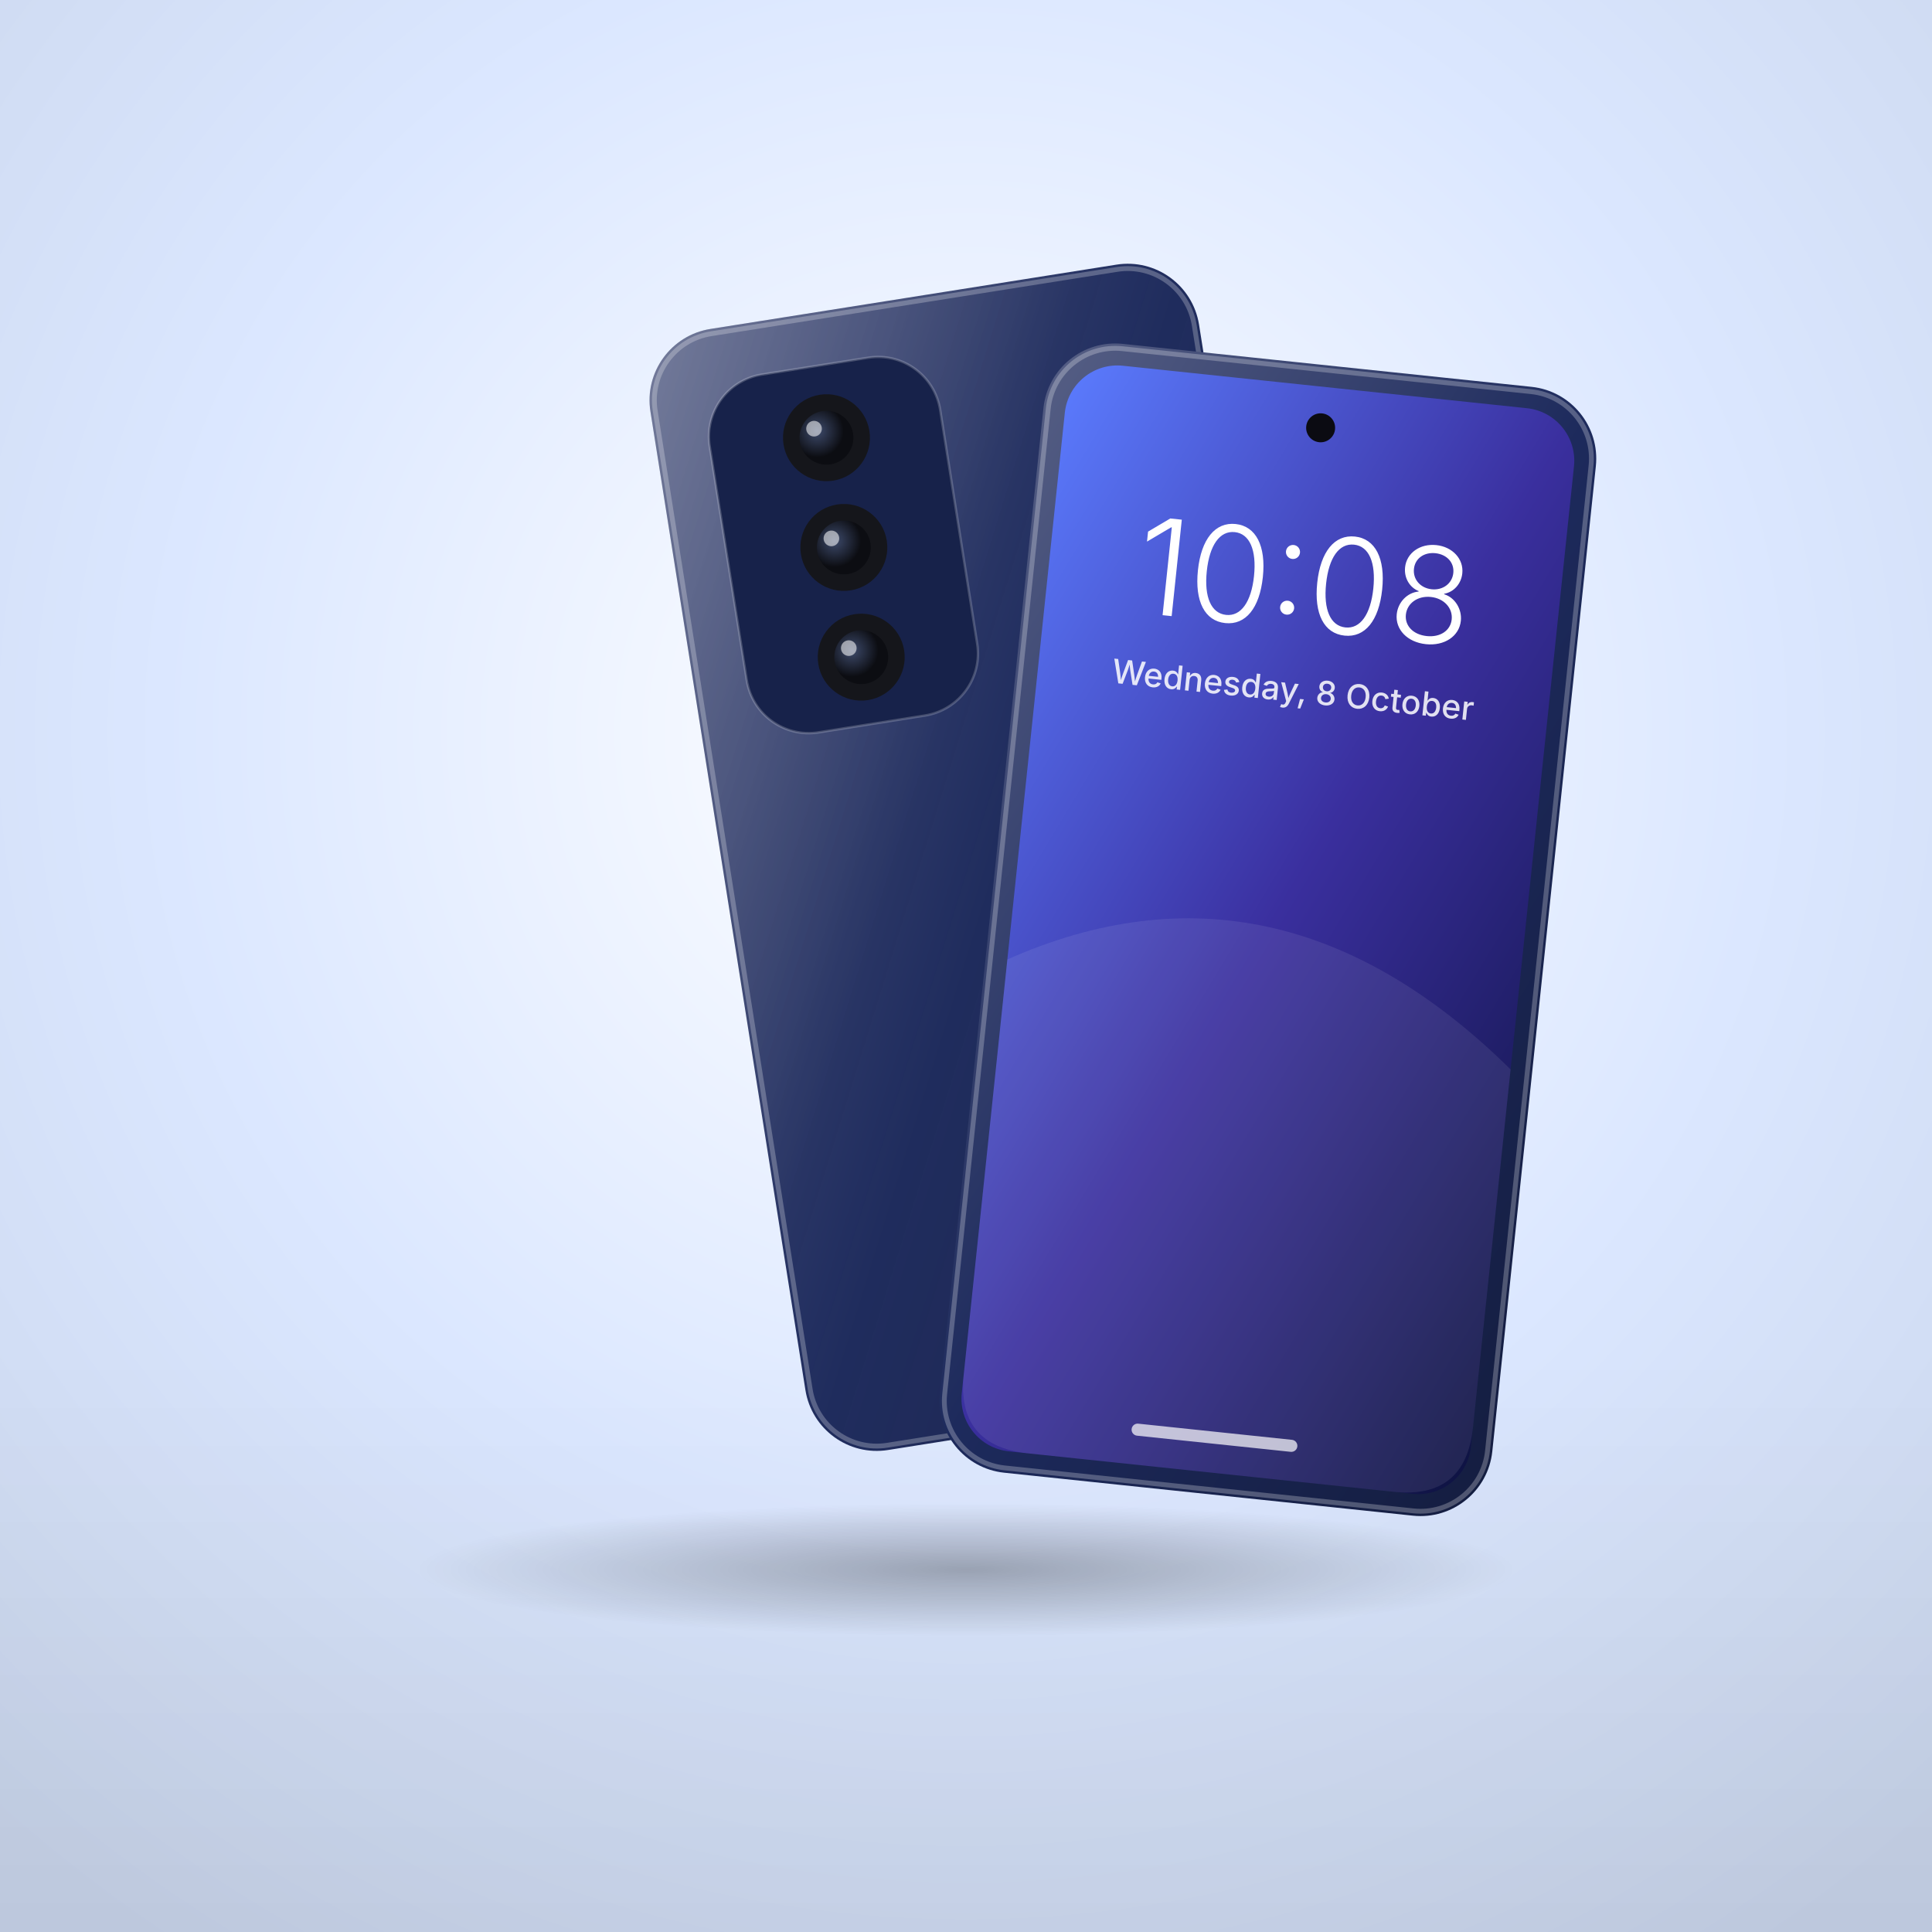
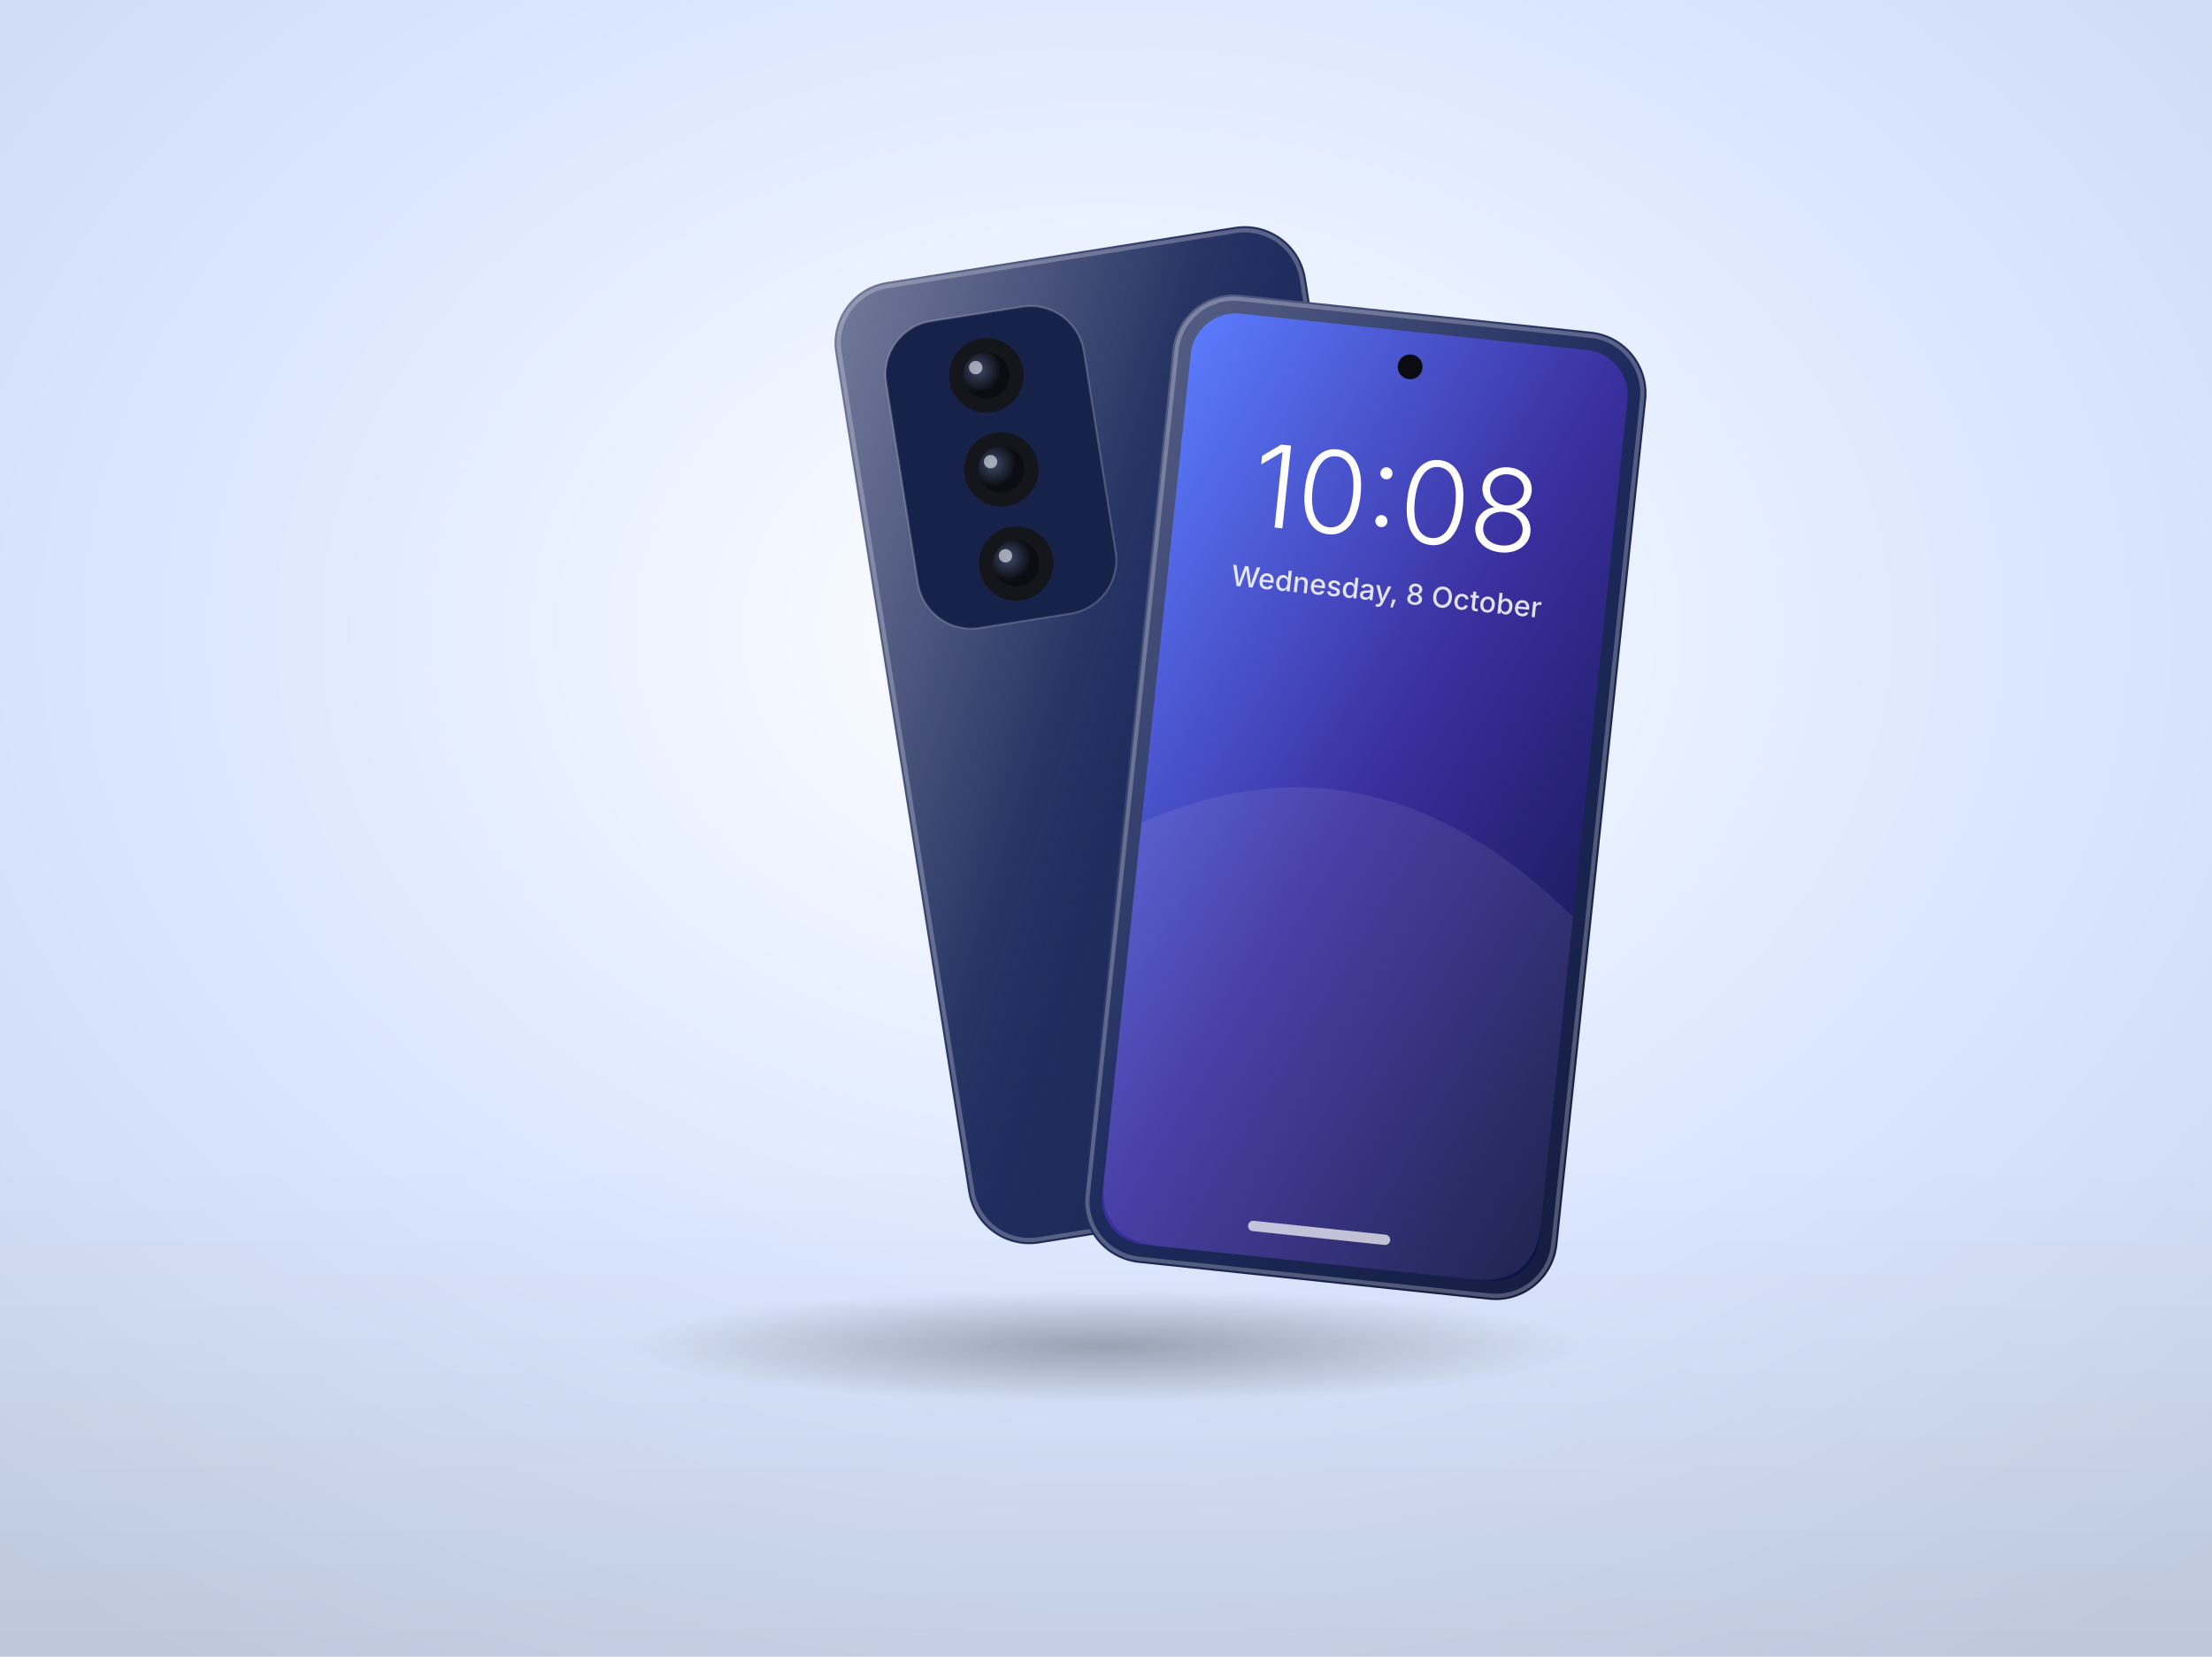
- <svg xmlns="http://www.w3.org/2000/svg" viewBox="0 0 800 800" width="800" height="800">
+ <svg xmlns="http://www.w3.org/2000/svg" viewBox="-134 0 1068 800" width="1068" height="800">
  <defs>
    <linearGradient id="l1" x1="0" y1="0" x2="1" y2="1">
      <stop offset="0" stop-color="#5b7cff" stop-opacity="1" />
      <stop offset="0.5" stop-color="#3a2f9e" stop-opacity="1" />
      <stop offset="1" stop-color="#0d1240" stop-opacity="1" />
    </linearGradient>
    <radialGradient id="r2" cx="0.5" cy="0.5" r="0.5">
      <stop offset="0" stop-color="#000" stop-opacity="0.28" />
      <stop offset="1" stop-color="#000" stop-opacity="0" />
    </radialGradient>
    <linearGradient id="l3" x1="0" y1="0" x2="1" y2="1">
      <stop offset="0" stop-color="#565f85" stop-opacity="1" />
      <stop offset="0.5" stop-color="#1d2a5c" stop-opacity="1" />
      <stop offset="1" stop-color="#141d40" stop-opacity="1" />
    </linearGradient>
    <linearGradient id="l4" x1="0" y1="0" x2="1" y2="1">
      <stop offset="0" stop-color="#fff" stop-opacity="0.18" />
      <stop offset="0.4" stop-color="#fff" stop-opacity="0" />
      <stop offset="1" stop-color="#fff" stop-opacity="0.05" />
    </linearGradient>
    <radialGradient id="r5" cx="0.35" cy="0.35" r="0.7">
      <stop offset="0" stop-color="#3d4a6b" stop-opacity="1" />
      <stop offset="0.7" stop-color="#0c0d12" stop-opacity="1" />
    </radialGradient>
    <radialGradient id="r6" cx="0.35" cy="0.35" r="0.7">
      <stop offset="0" stop-color="#3d4a6b" stop-opacity="1" />
      <stop offset="0.7" stop-color="#0c0d12" stop-opacity="1" />
    </radialGradient>
    <radialGradient id="r7" cx="0.35" cy="0.35" r="0.7">
      <stop offset="0" stop-color="#3d4a6b" stop-opacity="1" />
      <stop offset="0.7" stop-color="#0c0d12" stop-opacity="1" />
    </radialGradient>
    <linearGradient id="l8" x1="0" y1="0" x2="1" y2="1">
      <stop offset="0" stop-color="#565f85" stop-opacity="1" />
      <stop offset="0.5" stop-color="#1d2a5c" stop-opacity="1" />
      <stop offset="1" stop-color="#141d40" stop-opacity="1" />
    </linearGradient>
    <radialGradient id="r9" cx="0.5" cy="0.38" r="0.75">
      <stop offset="0" stop-color="#ffffff" stop-opacity="1" />
      <stop offset="0.55" stop-color="#dbe7ff" stop-opacity="1" />
      <stop offset="1" stop-color="#c9d5eb" stop-opacity="1" />
    </radialGradient>
    <linearGradient id="l10" x1="0" y1="0" x2="0" y2="1">
      <stop offset="0" stop-color="#000" stop-opacity="0" />
      <stop offset="1" stop-color="#000" stop-opacity="0.06" />
    </linearGradient>
  </defs>
-   <rect width="800" height="800" fill="url(#r9)" />
-   <rect y="560" width="800" height="240" fill="url(#l10)" />
+   <rect x="-134" width="1068" height="800" fill="url(#r9)" />
+   <rect x="-134" y="560" width="1068" height="240" fill="url(#l10)" />
  <ellipse cx="400" cy="650" rx="230" ry="27.6" fill="url(#r2)" />
  <g transform="rotate(-9 415 355)">
    <rect x="300" y="120" width="230" height="470" rx="29.9" fill="url(#l3)" />
    <rect x="302" y="122" width="226" height="466" rx="27.9" fill="none" stroke="#fff" stroke-opacity=".25" stroke-width="2" />
    <rect x="300" y="120" width="230" height="470" rx="29.9" fill="url(#l4)" />
    <rect x="322" y="142" width="96.6" height="150" rx="26" fill="#17224a" stroke="#fff" stroke-opacity=".2" />
    <circle cx="370.3" cy="172" r="18" fill="#15161b" />
    <circle cx="370.3" cy="172" r="11.16" fill="url(#r5)" />
    <circle cx="365.8" cy="167.5" r="3.24" fill="#fff" opacity=".55" />
    <circle cx="370.3" cy="218" r="18" fill="#15161b" />
    <circle cx="370.3" cy="218" r="11.16" fill="url(#r6)" />
    <circle cx="365.8" cy="213.5" r="3.24" fill="#fff" opacity=".55" />
    <circle cx="370.3" cy="264" r="18" fill="#15161b" />
    <circle cx="370.3" cy="264" r="11.16" fill="url(#r7)" />
    <circle cx="365.8" cy="259.5" r="3.24" fill="#fff" opacity=".55" />
    <text x="415" y="530" font-family="Inter, 'Segoe UI', Roboto, Arial, sans-serif" font-size="14" font-weight="600" fill="#fff" text-anchor="middle" letter-spacing="0" />
  </g>
  <g transform="rotate(6 525 385)">
    <rect x="410" y="150" width="230" height="470" rx="29.9" fill="url(#l8)" />
    <rect x="412" y="152" width="226" height="466" rx="27.9" fill="none" stroke="#fff" stroke-opacity=".25" stroke-width="2" />
    <rect x="419" y="159" width="212" height="452" rx="21.9" fill="url(#l1)" />
    <circle cx="525" cy="176" r="6" fill="#0b0b12" />
    <text x="525" y="260" font-family="Inter, 'Segoe UI', Roboto, Arial, sans-serif" font-size="55.2" font-weight="300" fill="#fff" text-anchor="middle" letter-spacing="0">10:08</text>
    <text x="525" y="290" font-family="Inter, 'Segoe UI', Roboto, Arial, sans-serif" font-size="13.8" font-weight="500" fill="#fff" text-anchor="middle" letter-spacing="0" opacity=".85">Wednesday, 8 October</text>
    <rect x="490.5" y="594" width="69" height="5" rx="2.5" fill="#fff" opacity=".7" />
    <path d="M419 408.5 Q 525 347.4 631 432 L 631 581.1 Q 631 611 601.1 611 L 448.9 611 Q 419 611 419 581.1 Z" fill="#fff" opacity=".08" />
  </g>
</svg>
